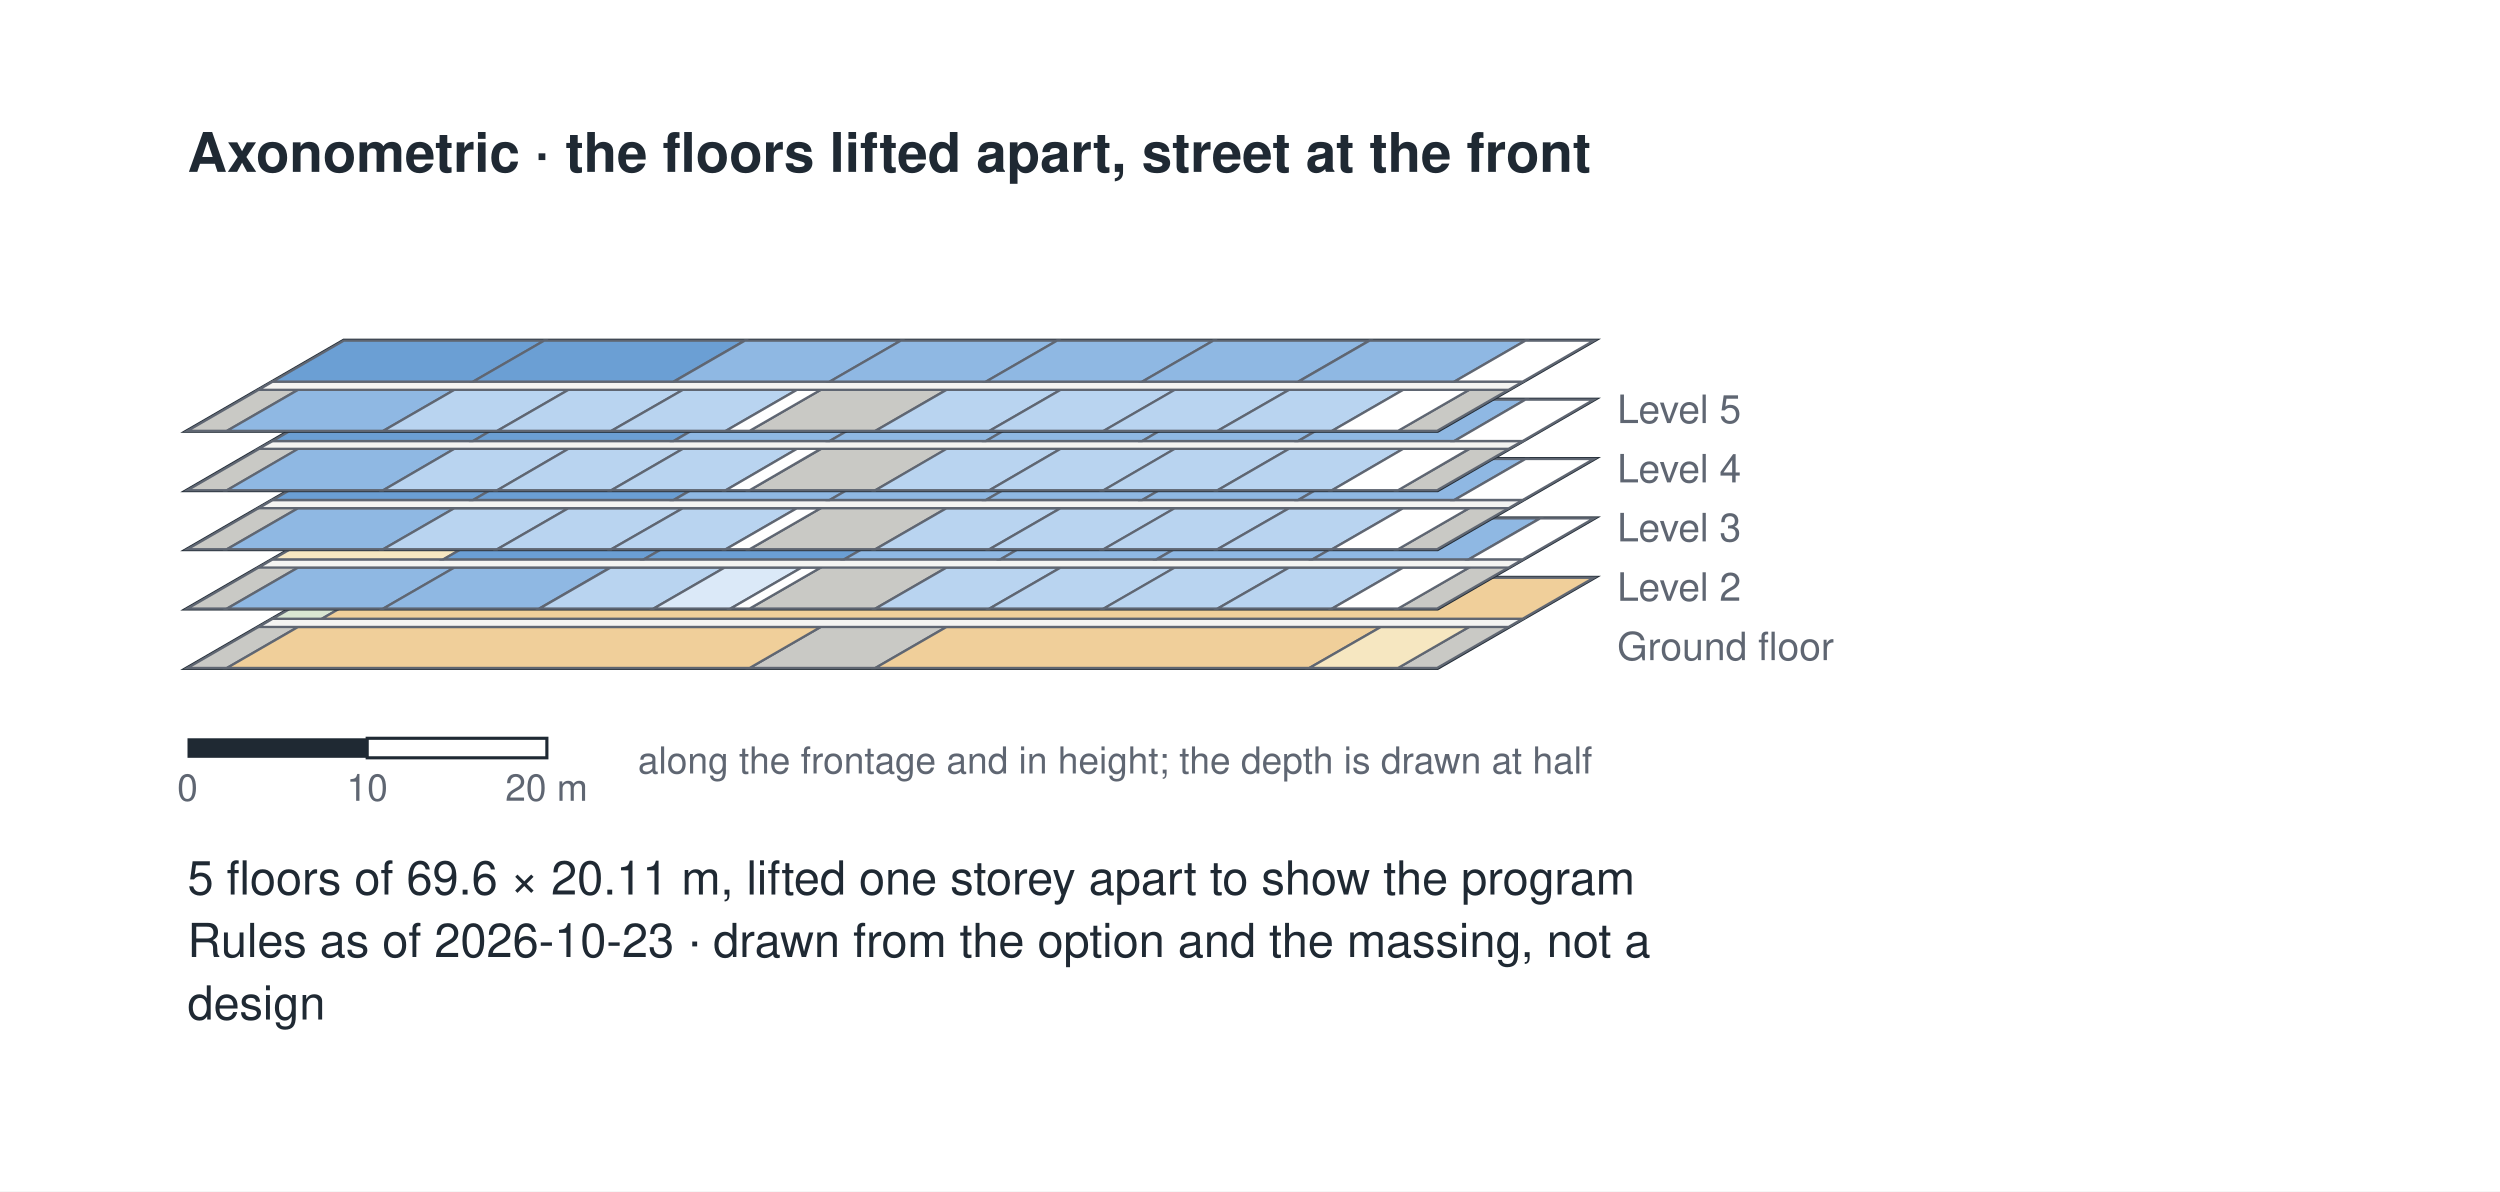
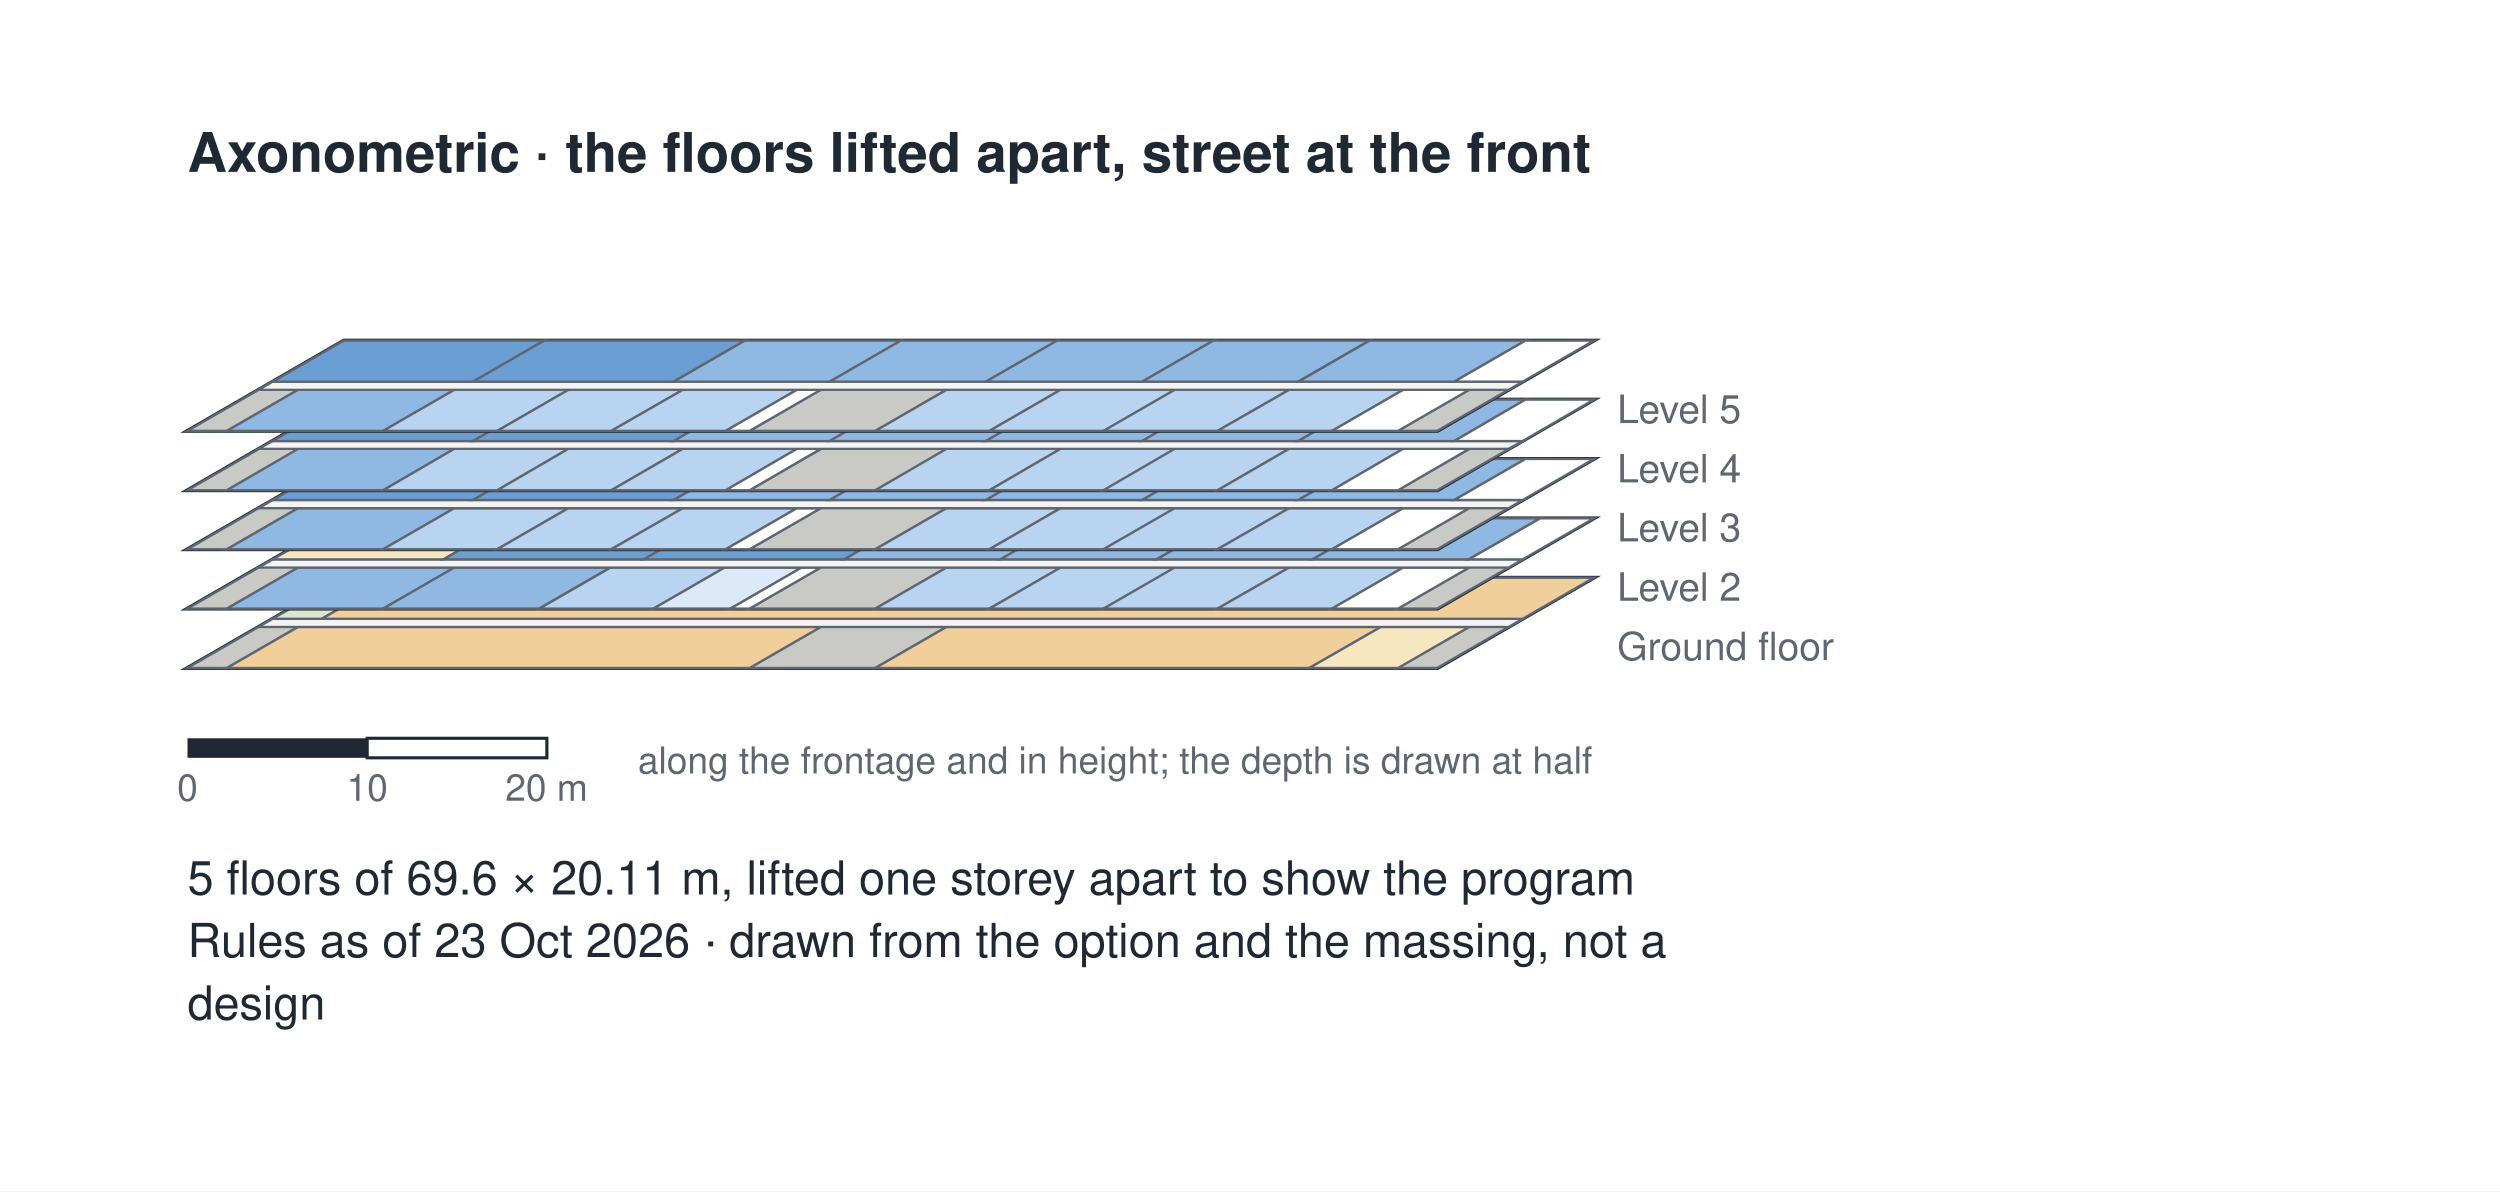
<svg xmlns="http://www.w3.org/2000/svg" width="640" height="305" viewBox="0 0 640 305" font-family="IBM Plex Sans, Helvetica, Arial, sans-serif" font-size="12" fill="#1f2933" role="img" aria-label="Axonometric of the stacked floors">
  <rect width="100%" height="100%" fill="#ffffff" />
  <text x="48" y="44" font-size="14" font-weight="600">Axonometric · the floors lifted apart, street at the front</text>
  <polygon points="88.0,147.9 408.0,147.9 368.0,171.0 48.0,171.0" fill="#f4f4f2" stroke="#1f2933" stroke-width="1" />
  <polygon points="69.8,158.4 79.9,158.4 58.1,171.0 48.0,171.0" fill="#c9c9c5" stroke="#5f6672" stroke-width="0.6" />
  <polygon points="213.7,158.4 245.9,158.4 224.1,171.0 191.9,171.0" fill="#c9c9c5" stroke="#5f6672" stroke-width="0.6" />
  <polygon points="379.7,158.4 389.8,158.4 367.9,171.0 357.8,171.0" fill="#c9c9c5" stroke="#5f6672" stroke-width="0.6" />
  <polygon points="76.3,160.5 210.1,160.5 191.9,171.0 58.1,171.0" fill="#f0cf9a" stroke="#5f6672" stroke-width="0.6" />
  <polygon points="242.3,160.5 353.5,160.5 335.2,171.0 224.1,171.0" fill="#f0cf9a" stroke="#5f6672" stroke-width="0.6" />
  <polygon points="353.5,160.5 376.1,160.5 357.9,171.0 335.2,171.0" fill="#f6e7c1" stroke="#5f6672" stroke-width="0.6" />
  <polygon points="69.8,158.4 389.8,158.4 386.2,160.5 66.2,160.5" fill="#f4f4f2" stroke="#5f6672" stroke-width="0.6" />
  <polygon points="88.0,147.9 100.6,147.9 82.4,158.4 69.8,158.4" fill="#d9e6d2" stroke="#5f6672" stroke-width="0.6" />
  <polygon points="100.6,147.9 408.0,147.9 389.8,158.4 82.4,158.4" fill="#f0cf9a" stroke="#5f6672" stroke-width="0.6" />
  <text x="414.0" y="169.0" font-size="10" fill="#5f6672">Ground floor</text>
  <polygon points="88.0,132.7 408.0,132.7 368.0,155.8 48.0,155.8" fill="#f4f4f2" stroke="#1f2933" stroke-width="1" />
  <polygon points="69.8,143.2 79.9,143.2 58.1,155.8 48.0,155.8" fill="#c9c9c5" stroke="#5f6672" stroke-width="0.6" />
  <polygon points="213.7,143.2 245.9,143.2 224.1,155.8 191.9,155.8" fill="#c9c9c5" stroke="#5f6672" stroke-width="0.6" />
  <polygon points="379.7,143.2 389.8,143.2 367.9,155.8 357.8,155.8" fill="#c9c9c5" stroke="#5f6672" stroke-width="0.6" />
  <polygon points="76.3,145.3 116.3,145.3 98.1,155.8 58.1,155.8" fill="#8fb8e3" stroke="#5f6672" stroke-width="0.6" />
  <polygon points="116.3,145.3 156.2,145.3 138.0,155.8 98.1,155.8" fill="#8fb8e3" stroke="#5f6672" stroke-width="0.6" />
  <polygon points="156.3,145.3 185.5,145.3 167.3,155.8 138.1,155.8" fill="#b9d4f0" stroke="#5f6672" stroke-width="0.6" />
  <polygon points="185.5,145.3 205.2,145.3 187.0,155.8 167.3,155.8" fill="#dbe9f8" stroke="#5f6672" stroke-width="0.6" />
  <polygon points="242.3,145.3 271.5,145.3 253.3,155.8 224.1,155.8" fill="#b9d4f0" stroke="#5f6672" stroke-width="0.6" />
  <polygon points="271.5,145.3 300.8,145.3 282.6,155.8 253.3,155.8" fill="#b9d4f0" stroke="#5f6672" stroke-width="0.6" />
  <polygon points="300.7,145.3 330.0,145.3 311.7,155.8 282.5,155.8" fill="#b9d4f0" stroke="#5f6672" stroke-width="0.6" />
  <polygon points="330.0,145.3 359.2,145.3 341.0,155.8 311.7,155.8" fill="#b9d4f0" stroke="#5f6672" stroke-width="0.6" />
  <polygon points="205.2,145.3 210.1,145.3 191.9,155.8 187.0,155.8" fill="#ffffff" stroke="#5f6672" stroke-width="0.6" />
  <polygon points="359.2,145.3 376.1,145.3 357.9,155.8 341.0,155.8" fill="#ffffff" stroke="#5f6672" stroke-width="0.6" />
  <polygon points="69.8,143.2 389.8,143.2 386.2,145.3 66.2,145.3" fill="#f4f4f2" stroke="#5f6672" stroke-width="0.6" />
  <polygon points="88.0,132.7 131.7,132.7 113.5,143.2 69.8,143.2" fill="#f6e7c1" stroke="#5f6672" stroke-width="0.6" />
  <polygon points="131.7,132.7 183.0,132.7 164.8,143.2 113.5,143.2" fill="#6b9fd4" stroke="#5f6672" stroke-width="0.6" />
  <polygon points="183.1,132.7 234.4,132.7 216.1,143.2 164.8,143.2" fill="#6b9fd4" stroke="#5f6672" stroke-width="0.6" />
  <polygon points="234.4,132.7 274.3,132.7 256.1,143.2 216.1,143.2" fill="#8fb8e3" stroke="#5f6672" stroke-width="0.6" />
  <polygon points="274.3,132.7 314.3,132.7 296.0,143.2 256.1,143.2" fill="#8fb8e3" stroke="#5f6672" stroke-width="0.6" />
  <polygon points="314.3,132.7 354.3,132.7 336.0,143.2 296.1,143.2" fill="#8fb8e3" stroke="#5f6672" stroke-width="0.6" />
  <polygon points="354.3,132.7 394.2,132.7 376.0,143.2 336.0,143.2" fill="#8fb8e3" stroke="#5f6672" stroke-width="0.6" />
  <polygon points="394.3,132.7 408.0,132.7 389.8,143.2 376.0,143.2" fill="#ffffff" stroke="#5f6672" stroke-width="0.6" />
  <text x="414.0" y="153.8" font-size="10" fill="#5f6672">Level 2</text>
  <polygon points="88.0,117.5 408.0,117.5 368.0,140.6 48.0,140.6" fill="#f4f4f2" stroke="#1f2933" stroke-width="1" />
  <polygon points="69.8,128.0 79.9,128.0 58.1,140.6 48.0,140.6" fill="#c9c9c5" stroke="#5f6672" stroke-width="0.6" />
  <polygon points="213.7,128.0 245.9,128.0 224.1,140.6 191.9,140.6" fill="#c9c9c5" stroke="#5f6672" stroke-width="0.6" />
  <polygon points="379.7,128.0 389.8,128.0 367.9,140.6 357.8,140.6" fill="#c9c9c5" stroke="#5f6672" stroke-width="0.6" />
  <polygon points="76.3,130.1 116.3,130.1 98.1,140.6 58.1,140.6" fill="#8fb8e3" stroke="#5f6672" stroke-width="0.6" />
  <polygon points="116.3,130.1 145.5,130.1 127.3,140.6 98.1,140.6" fill="#b9d4f0" stroke="#5f6672" stroke-width="0.6" />
  <polygon points="145.5,130.1 174.8,130.1 156.5,140.6 127.3,140.6" fill="#b9d4f0" stroke="#5f6672" stroke-width="0.6" />
  <polygon points="174.8,130.1 204.0,130.1 185.8,140.6 156.5,140.6" fill="#b9d4f0" stroke="#5f6672" stroke-width="0.6" />
  <polygon points="242.3,130.1 271.5,130.1 253.3,140.6 224.1,140.6" fill="#b9d4f0" stroke="#5f6672" stroke-width="0.6" />
  <polygon points="271.5,130.1 300.8,130.1 282.6,140.6 253.3,140.6" fill="#b9d4f0" stroke="#5f6672" stroke-width="0.6" />
  <polygon points="300.7,130.1 330.0,130.1 311.7,140.6 282.5,140.6" fill="#b9d4f0" stroke="#5f6672" stroke-width="0.6" />
  <polygon points="330.0,130.1 359.2,130.1 341.0,140.6 311.7,140.6" fill="#b9d4f0" stroke="#5f6672" stroke-width="0.6" />
  <polygon points="204.0,130.1 210.1,130.1 191.9,140.6 185.8,140.6" fill="#ffffff" stroke="#5f6672" stroke-width="0.6" />
  <polygon points="359.2,130.1 376.1,130.1 357.9,140.6 341.0,140.6" fill="#ffffff" stroke="#5f6672" stroke-width="0.6" />
  <polygon points="69.8,128.0 389.8,128.0 386.2,130.1 66.2,130.1" fill="#f4f4f2" stroke="#5f6672" stroke-width="0.6" />
  <polygon points="88.0,117.5 139.3,117.5 121.1,128.0 69.8,128.0" fill="#6b9fd4" stroke="#5f6672" stroke-width="0.6" />
  <polygon points="139.3,117.5 190.6,117.5 172.4,128.0 121.1,128.0" fill="#6b9fd4" stroke="#5f6672" stroke-width="0.6" />
  <polygon points="190.7,117.5 230.6,117.5 212.4,128.0 172.5,128.0" fill="#8fb8e3" stroke="#5f6672" stroke-width="0.6" />
  <polygon points="230.6,117.5 270.6,117.5 252.4,128.0 212.4,128.0" fill="#8fb8e3" stroke="#5f6672" stroke-width="0.6" />
  <polygon points="270.6,117.5 310.6,117.5 292.4,128.0 252.4,128.0" fill="#8fb8e3" stroke="#5f6672" stroke-width="0.6" />
  <polygon points="310.6,117.5 350.5,117.5 332.3,128.0 292.4,128.0" fill="#8fb8e3" stroke="#5f6672" stroke-width="0.6" />
  <polygon points="350.6,117.5 390.5,117.5 372.3,128.0 332.4,128.0" fill="#8fb8e3" stroke="#5f6672" stroke-width="0.6" />
  <polygon points="390.5,117.5 408.0,117.5 389.8,128.0 372.3,128.0" fill="#ffffff" stroke="#5f6672" stroke-width="0.6" />
  <text x="414.0" y="138.6" font-size="10" fill="#5f6672">Level 3</text>
  <polygon points="88.0,102.3 408.0,102.3 368.0,125.5 48.0,125.5" fill="#f4f4f2" stroke="#1f2933" stroke-width="1" />
  <polygon points="69.8,112.9 79.9,112.9 58.1,125.5 48.0,125.5" fill="#c9c9c5" stroke="#5f6672" stroke-width="0.6" />
  <polygon points="213.7,112.9 245.9,112.9 224.1,125.5 191.9,125.5" fill="#c9c9c5" stroke="#5f6672" stroke-width="0.6" />
  <polygon points="379.7,112.9 389.8,112.9 367.9,125.5 357.8,125.5" fill="#c9c9c5" stroke="#5f6672" stroke-width="0.6" />
  <polygon points="76.3,114.9 116.3,114.9 98.1,125.5 58.1,125.5" fill="#8fb8e3" stroke="#5f6672" stroke-width="0.6" />
  <polygon points="116.3,114.9 145.5,114.9 127.3,125.5 98.1,125.5" fill="#b9d4f0" stroke="#5f6672" stroke-width="0.6" />
  <polygon points="145.5,114.9 174.8,114.9 156.5,125.5 127.3,125.5" fill="#b9d4f0" stroke="#5f6672" stroke-width="0.6" />
  <polygon points="174.8,114.9 204.0,114.9 185.8,125.5 156.5,125.5" fill="#b9d4f0" stroke="#5f6672" stroke-width="0.6" />
  <polygon points="242.3,114.9 271.5,114.9 253.3,125.5 224.1,125.5" fill="#b9d4f0" stroke="#5f6672" stroke-width="0.6" />
  <polygon points="271.5,114.9 300.8,114.9 282.6,125.5 253.3,125.5" fill="#b9d4f0" stroke="#5f6672" stroke-width="0.6" />
  <polygon points="300.7,114.9 330.0,114.9 311.7,125.5 282.5,125.5" fill="#b9d4f0" stroke="#5f6672" stroke-width="0.6" />
  <polygon points="330.0,114.9 359.2,114.9 341.0,125.5 311.7,125.5" fill="#b9d4f0" stroke="#5f6672" stroke-width="0.6" />
  <polygon points="204.0,114.9 210.1,114.9 191.9,125.5 185.8,125.5" fill="#ffffff" stroke="#5f6672" stroke-width="0.6" />
  <polygon points="359.2,114.9 376.1,114.9 357.9,125.5 341.0,125.5" fill="#ffffff" stroke="#5f6672" stroke-width="0.6" />
  <polygon points="69.8,112.9 389.8,112.9 386.2,114.9 66.2,114.9" fill="#f4f4f2" stroke="#5f6672" stroke-width="0.6" />
  <polygon points="88.0,102.3 139.3,102.3 121.1,112.9 69.8,112.9" fill="#6b9fd4" stroke="#5f6672" stroke-width="0.6" />
  <polygon points="139.3,102.3 190.6,102.3 172.4,112.9 121.1,112.9" fill="#6b9fd4" stroke="#5f6672" stroke-width="0.6" />
  <polygon points="190.7,102.3 230.6,102.3 212.4,112.9 172.5,112.9" fill="#8fb8e3" stroke="#5f6672" stroke-width="0.6" />
  <polygon points="230.6,102.3 270.6,102.3 252.4,112.9 212.4,112.9" fill="#8fb8e3" stroke="#5f6672" stroke-width="0.6" />
  <polygon points="270.6,102.3 310.6,102.3 292.4,112.9 252.4,112.9" fill="#8fb8e3" stroke="#5f6672" stroke-width="0.6" />
  <polygon points="310.6,102.3 350.5,102.3 332.3,112.9 292.4,112.9" fill="#8fb8e3" stroke="#5f6672" stroke-width="0.6" />
  <polygon points="350.6,102.3 390.5,102.3 372.3,112.9 332.4,112.9" fill="#8fb8e3" stroke="#5f6672" stroke-width="0.6" />
  <polygon points="390.5,102.3 408.0,102.3 389.8,112.9 372.3,112.9" fill="#ffffff" stroke="#5f6672" stroke-width="0.6" />
  <text x="414.0" y="123.5" font-size="10" fill="#5f6672">Level 4</text>
  <polygon points="88.0,87.2 408.0,87.2 368.0,110.3 48.0,110.3" fill="#f4f4f2" stroke="#1f2933" stroke-width="1" />
  <polygon points="69.8,97.7 79.9,97.7 58.1,110.3 48.0,110.3" fill="#c9c9c5" stroke="#5f6672" stroke-width="0.6" />
  <polygon points="213.7,97.7 245.9,97.7 224.1,110.3 191.9,110.3" fill="#c9c9c5" stroke="#5f6672" stroke-width="0.6" />
  <polygon points="379.7,97.7 389.8,97.7 367.9,110.3 357.8,110.3" fill="#c9c9c5" stroke="#5f6672" stroke-width="0.6" />
  <polygon points="76.3,99.8 116.3,99.8 98.1,110.3 58.1,110.3" fill="#8fb8e3" stroke="#5f6672" stroke-width="0.6" />
  <polygon points="116.3,99.8 145.5,99.8 127.3,110.3 98.1,110.3" fill="#b9d4f0" stroke="#5f6672" stroke-width="0.6" />
  <polygon points="145.5,99.8 174.8,99.8 156.5,110.3 127.3,110.3" fill="#b9d4f0" stroke="#5f6672" stroke-width="0.6" />
  <polygon points="174.8,99.8 204.0,99.8 185.8,110.3 156.5,110.3" fill="#b9d4f0" stroke="#5f6672" stroke-width="0.6" />
  <polygon points="242.3,99.8 271.5,99.8 253.3,110.3 224.1,110.3" fill="#b9d4f0" stroke="#5f6672" stroke-width="0.6" />
  <polygon points="271.5,99.8 300.8,99.8 282.6,110.3 253.3,110.3" fill="#b9d4f0" stroke="#5f6672" stroke-width="0.6" />
  <polygon points="300.7,99.8 330.0,99.8 311.7,110.3 282.5,110.3" fill="#b9d4f0" stroke="#5f6672" stroke-width="0.6" />
  <polygon points="330.0,99.8 359.2,99.8 341.0,110.3 311.7,110.3" fill="#b9d4f0" stroke="#5f6672" stroke-width="0.6" />
  <polygon points="204.0,99.8 210.1,99.8 191.9,110.3 185.8,110.3" fill="#ffffff" stroke="#5f6672" stroke-width="0.6" />
  <polygon points="359.2,99.8 376.1,99.8 357.9,110.3 341.0,110.3" fill="#ffffff" stroke="#5f6672" stroke-width="0.6" />
  <polygon points="69.8,97.7 389.8,97.7 386.2,99.8 66.2,99.8" fill="#f4f4f2" stroke="#5f6672" stroke-width="0.6" />
  <polygon points="88.0,87.2 139.3,87.2 121.1,97.7 69.8,97.7" fill="#6b9fd4" stroke="#5f6672" stroke-width="0.6" />
  <polygon points="139.3,87.2 190.6,87.2 172.4,97.7 121.1,97.7" fill="#6b9fd4" stroke="#5f6672" stroke-width="0.6" />
  <polygon points="190.7,87.2 230.6,87.2 212.4,97.7 172.5,97.7" fill="#8fb8e3" stroke="#5f6672" stroke-width="0.6" />
  <polygon points="230.6,87.2 270.6,87.2 252.4,97.7 212.4,97.7" fill="#8fb8e3" stroke="#5f6672" stroke-width="0.6" />
  <polygon points="270.6,87.2 310.6,87.2 292.4,97.7 252.4,97.7" fill="#8fb8e3" stroke="#5f6672" stroke-width="0.6" />
  <polygon points="310.6,87.2 350.5,87.2 332.3,97.7 292.4,97.7" fill="#8fb8e3" stroke="#5f6672" stroke-width="0.6" />
  <polygon points="350.6,87.2 390.5,87.2 372.3,97.7 332.4,97.7" fill="#8fb8e3" stroke="#5f6672" stroke-width="0.6" />
  <polygon points="390.5,87.2 408.0,87.2 389.8,97.7 372.3,97.7" fill="#ffffff" stroke="#5f6672" stroke-width="0.6" />
  <text x="414.0" y="108.3" font-size="10" fill="#5f6672">Level 5</text>
  <rect x="48.0" y="189.0" width="46.0" height="5" fill="#1f2933" />
  <rect x="94.0" y="189.0" width="46.0" height="5" fill="#ffffff" stroke="#1f2933" stroke-width="0.8" />
  <text x="48.0" y="205.0" font-size="9.5" text-anchor="middle" fill="#5f6672">0</text>
  <text x="94.0" y="205.0" font-size="9.5" text-anchor="middle" fill="#5f6672">10</text>
  <text x="139.9" y="205.0" font-size="9.5" text-anchor="middle" fill="#5f6672">20 m</text>
  <text x="163.3" y="198.0" font-size="9.5" fill="#5f6672">along the frontage and in height; the depth is drawn at half</text>
  <text x="48.0" y="229.0" font-size="12" fill="#1f2933">5 floors of 69.6 × 20.11 m, lifted one storey apart to show the program</text>
-   <text x="48.0" y="245.0" font-size="12" fill="#1f2933">Rules as of 2026-10-23 · drawn from the option and the massing, not a</text>
+   <text x="48.0" y="245.0" font-size="12" fill="#1f2933">Rules as of 23 Oct 2026 · drawn from the option and the massing, not a</text>
  <text x="48.0" y="261.0" font-size="12" fill="#1f2933">design</text>
</svg>
